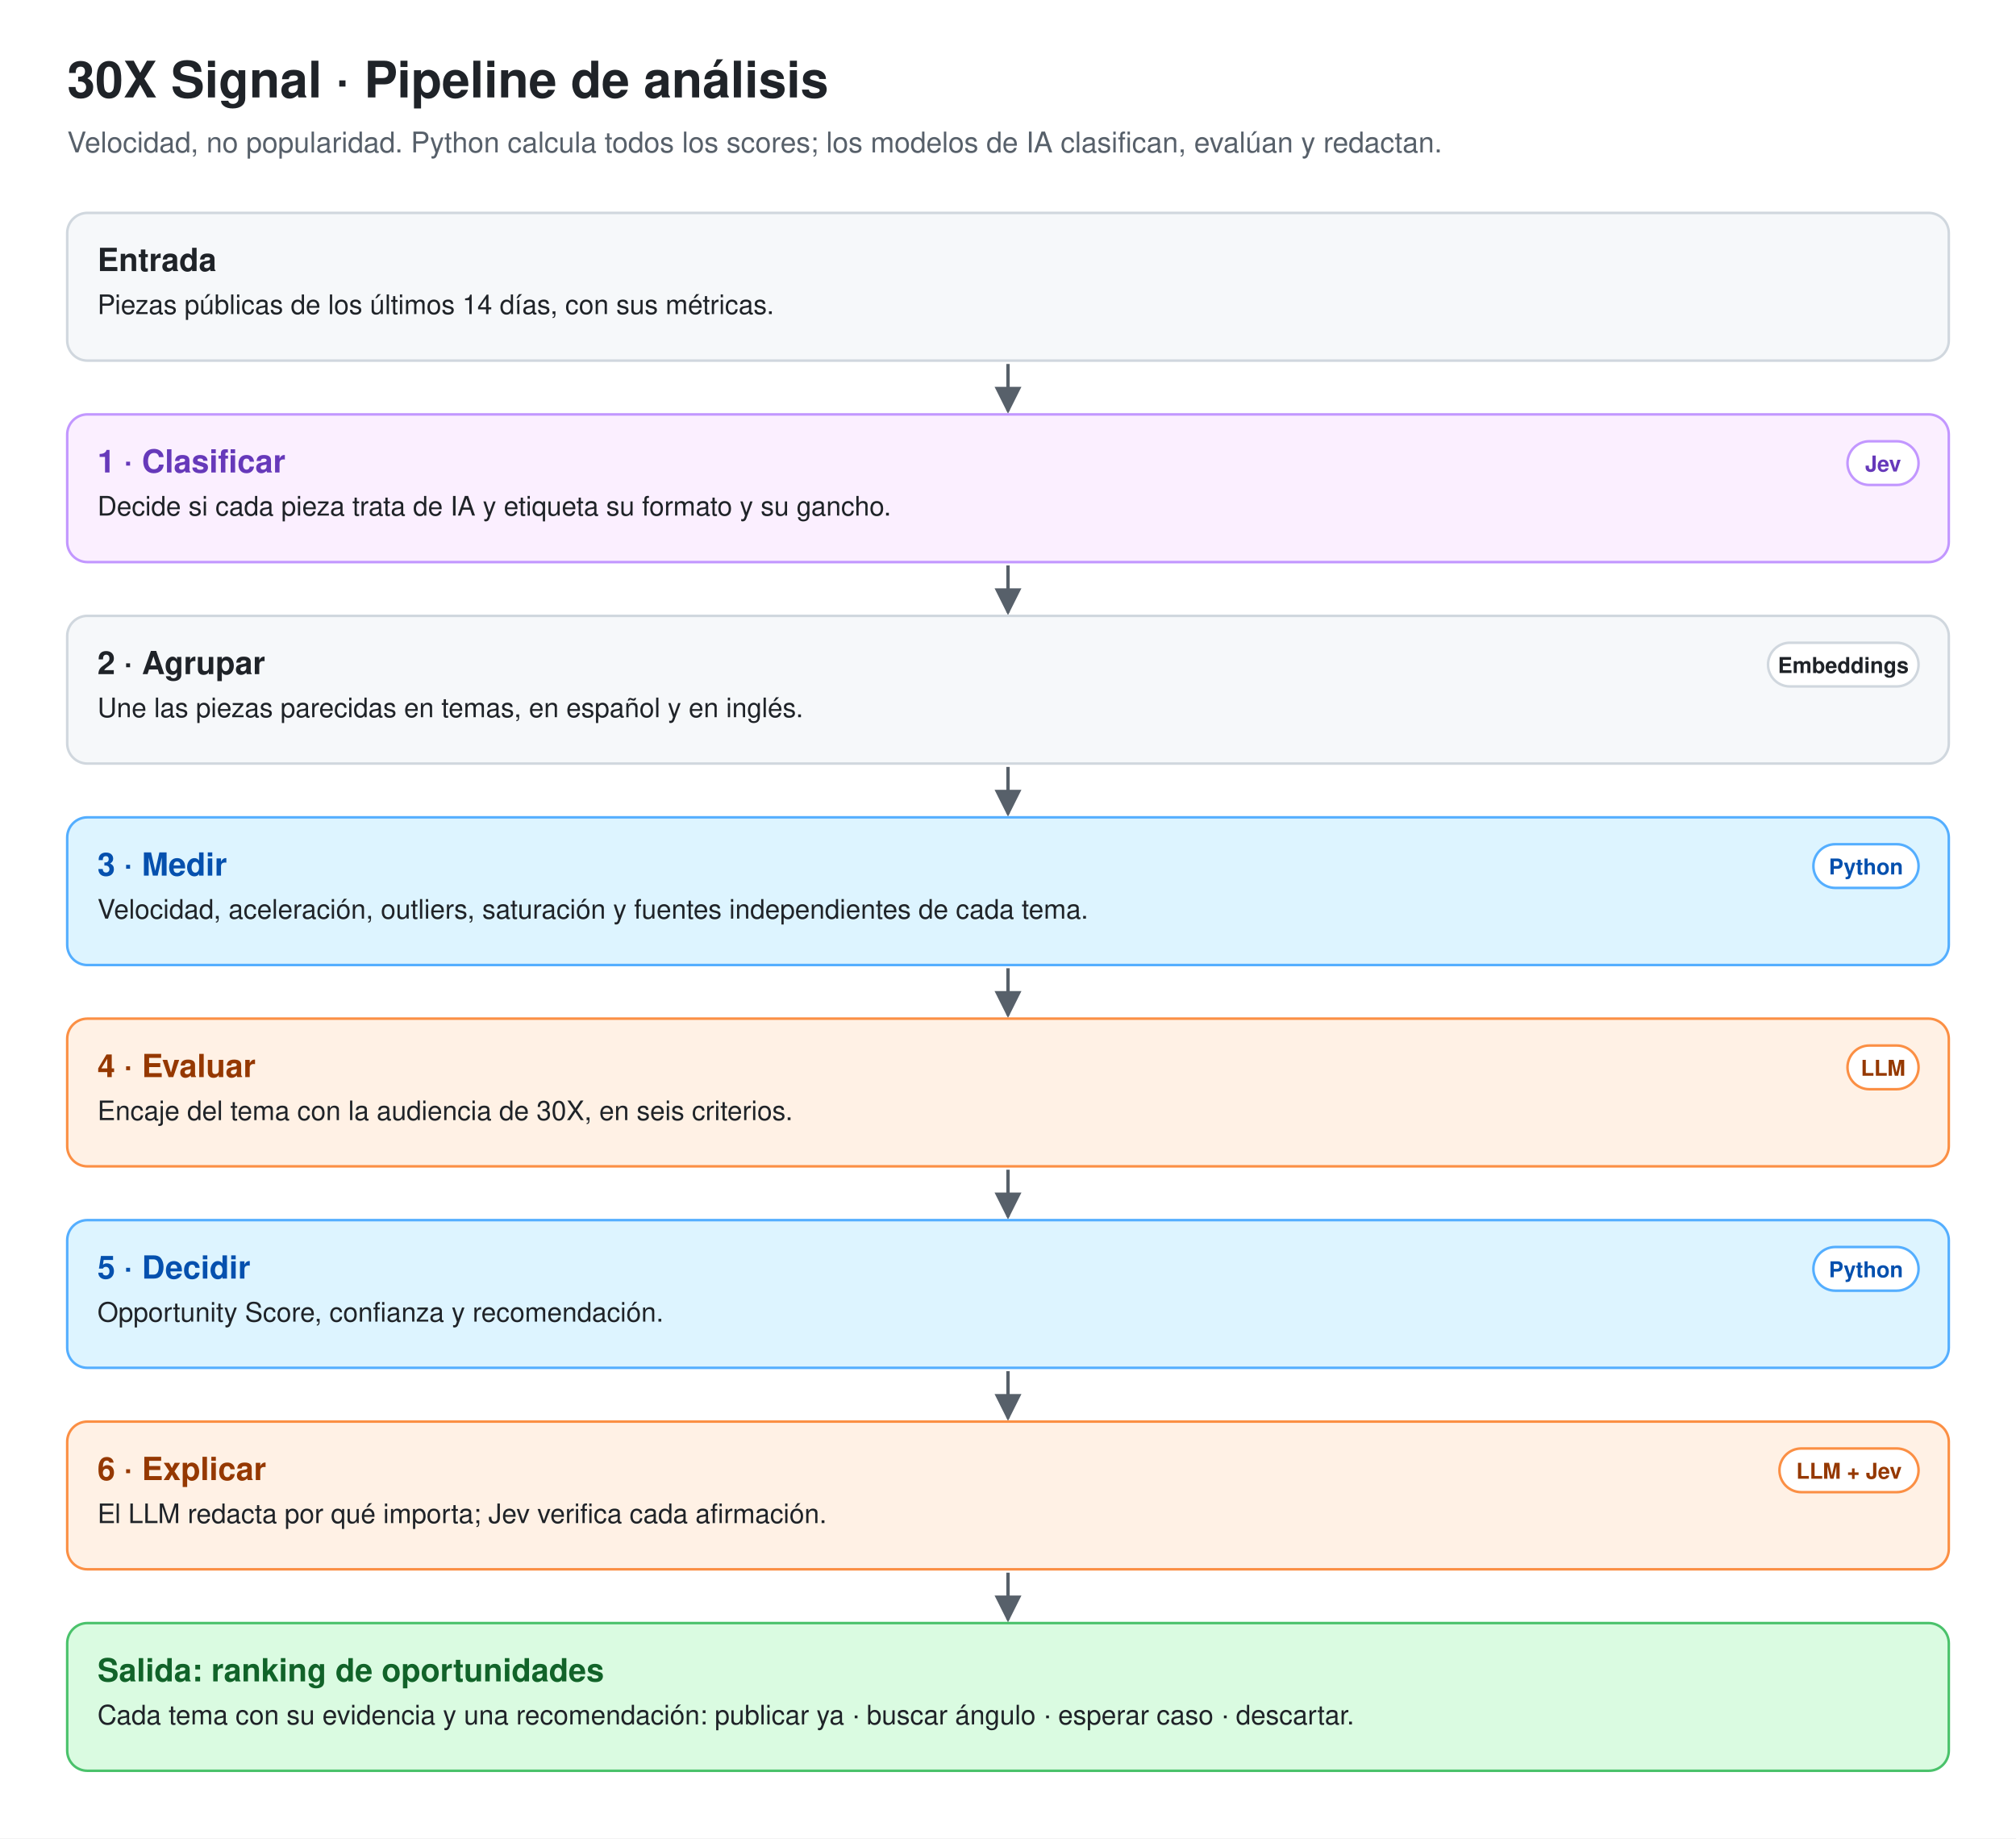
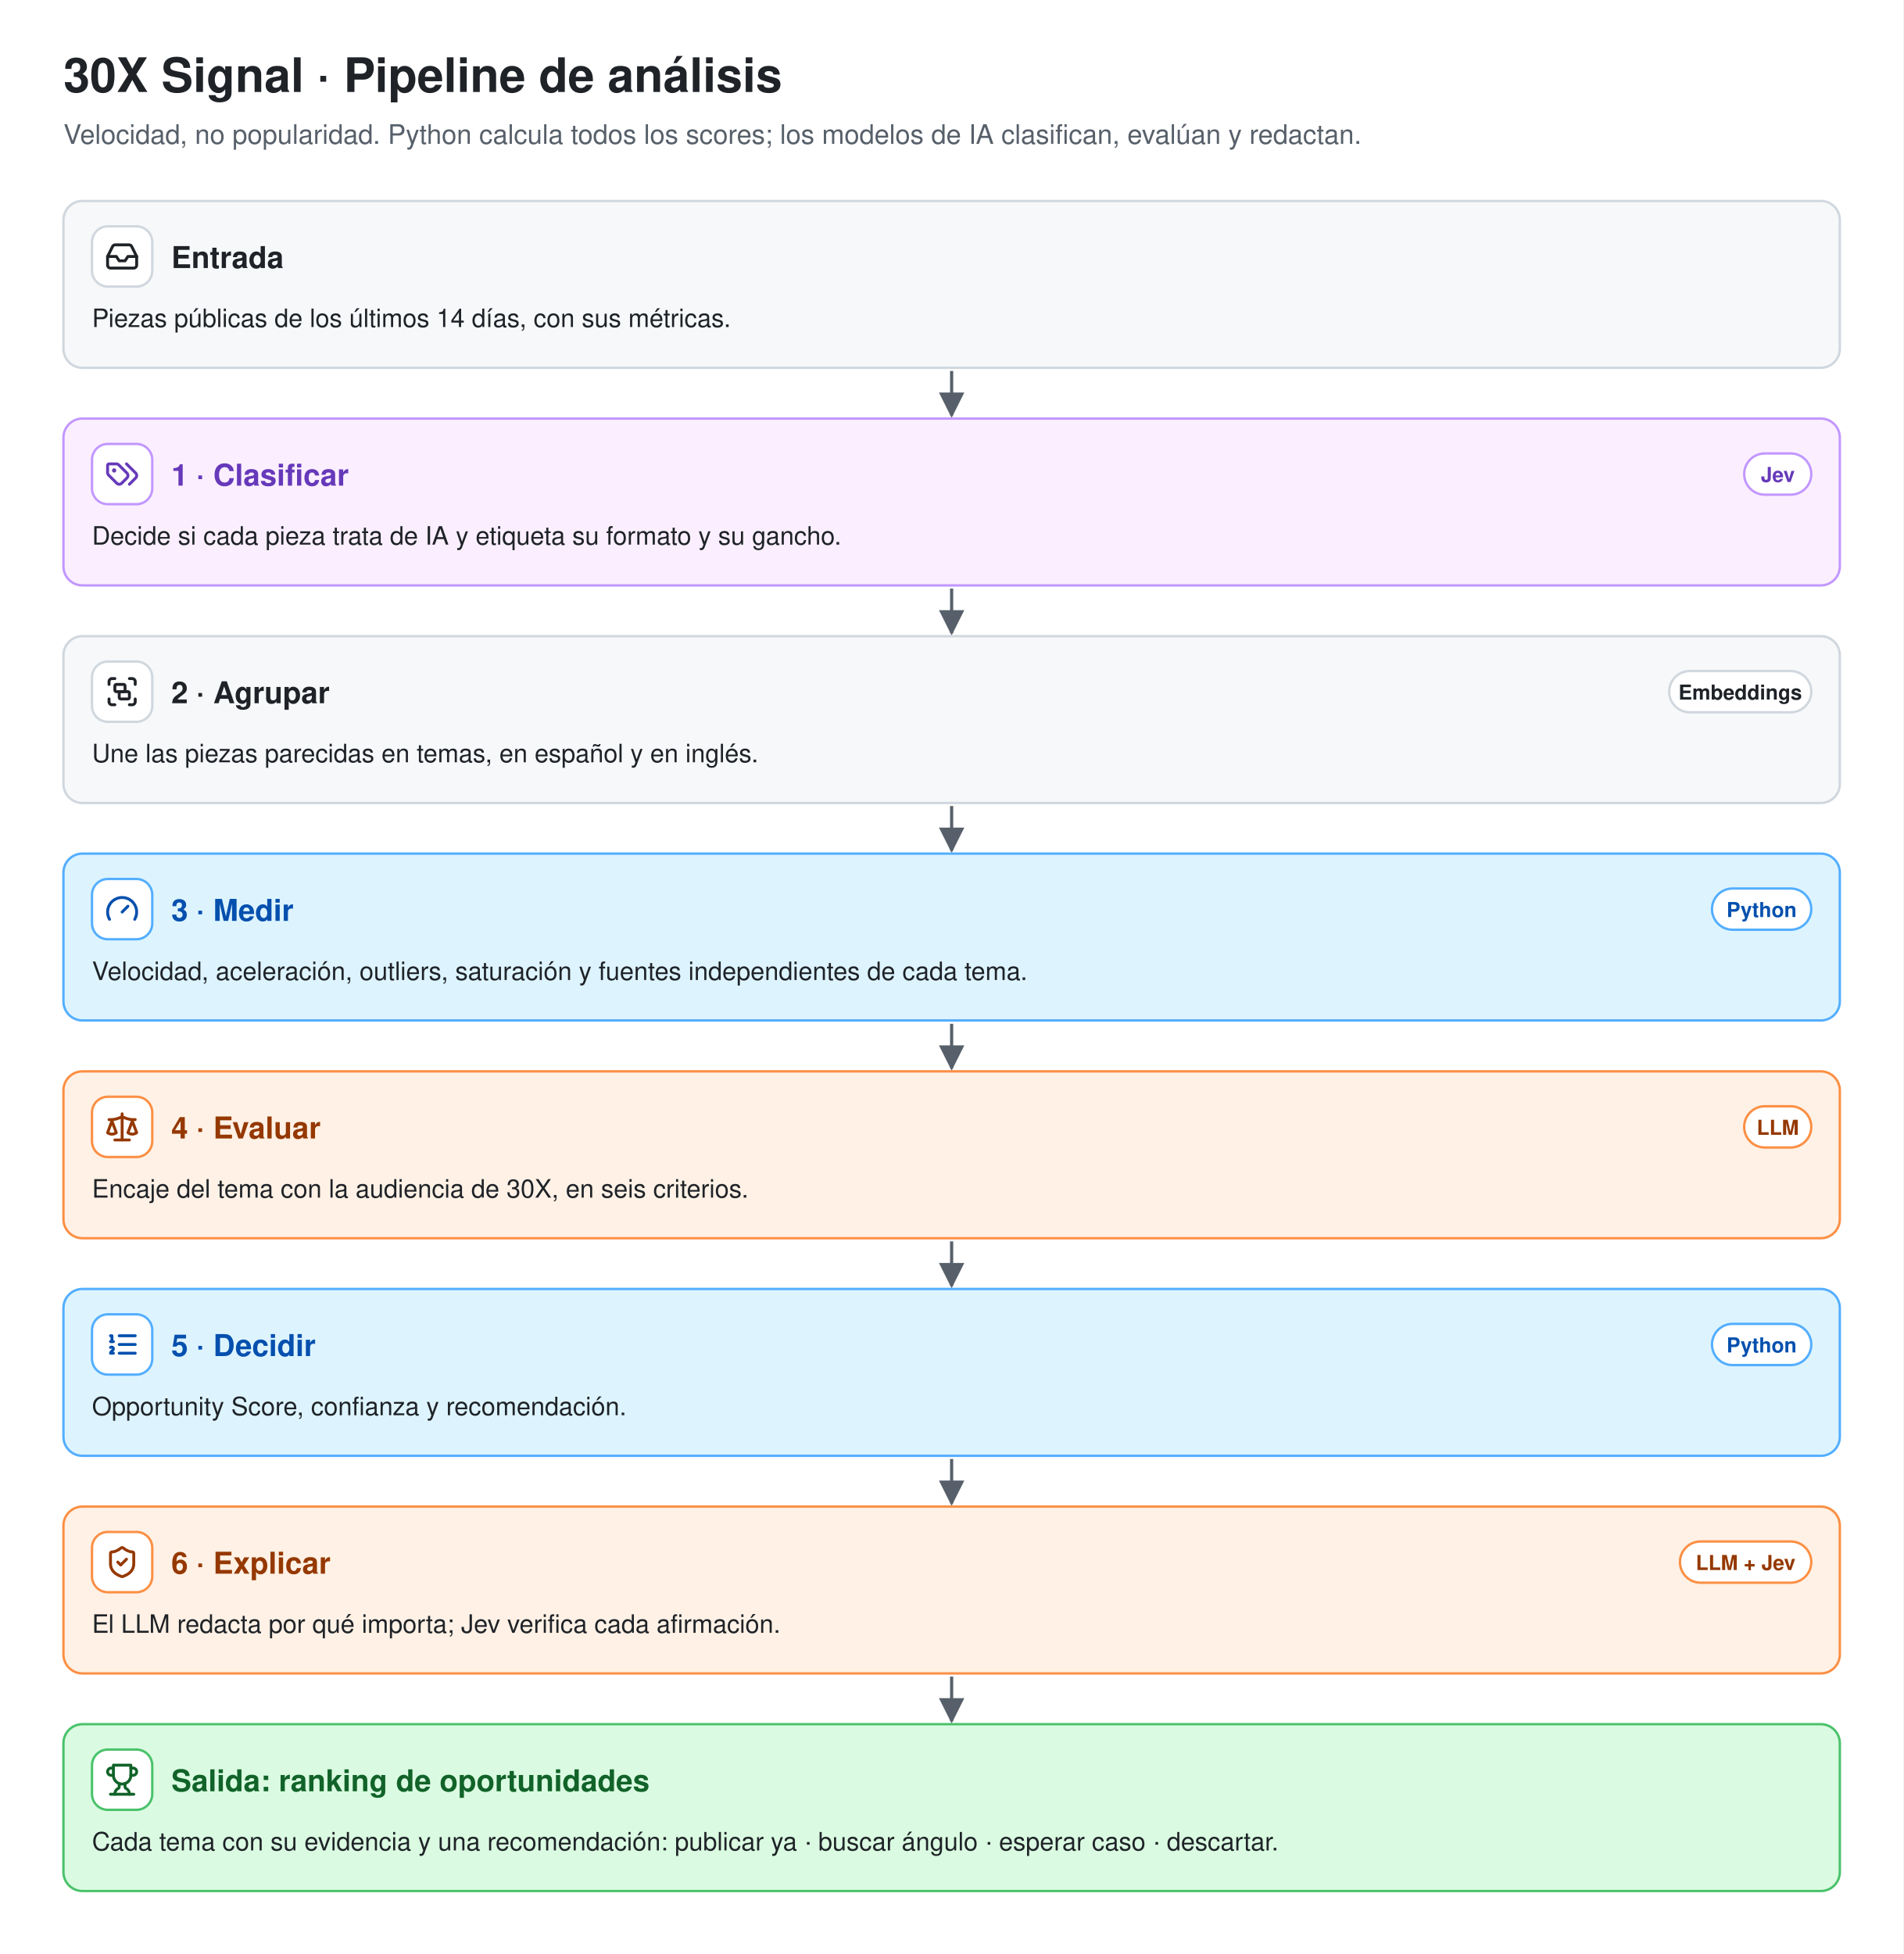
- <svg xmlns="http://www.w3.org/2000/svg" width="1200" height="1094" viewBox="0 0 1200 1094" role="img" aria-labelledby="t d">
+ <svg xmlns="http://www.w3.org/2000/svg" width="1200" height="1232" viewBox="0 0 1200 1232" role="img" aria-labelledby="t d">
  <defs>
    <marker id="arrow" viewBox="0 0 10 10" refX="9" refY="5" markerWidth="8" markerHeight="8" orient="auto-start-reverse">
      <path d="M0 0L10 5L0 10z" fill="#57606a" />
    </marker>
  </defs>
-   <rect width="1200" height="1094" fill="#ffffff" />
+   <rect width="1200" height="1232" fill="#ffffff" />
  <text x="40.0" y="58.0" font-family="-apple-system, BlinkMacSystemFont, 'Segoe UI', Helvetica, Arial, sans-serif" font-size="30" font-weight="700" fill="#1f2328" text-anchor="start">30X Signal · Pipeline de análisis</text>
  <text x="40.0" y="90.7" font-family="-apple-system, BlinkMacSystemFont, 'Segoe UI', Helvetica, Arial, sans-serif" font-size="17" font-weight="400" fill="#57606a" text-anchor="start">Velocidad, no popularidad. Python calcula todos los scores; los modelos de IA clasifican, evalúan y redactan.</text>
-   <rect x="40.0" y="126.7" width="1120.0" height="87.9" rx="12" fill="#f6f8fa" stroke="#d0d7de" stroke-width="1.5" />
-   <text x="58.0" y="161.3" font-family="-apple-system, BlinkMacSystemFont, 'Segoe UI', Helvetica, Arial, sans-serif" font-size="19" font-weight="650" fill="#1f2328" text-anchor="start">Entrada</text>
-   <text x="58.0" y="186.9" font-family="-apple-system, BlinkMacSystemFont, 'Segoe UI', Helvetica, Arial, sans-serif" font-size="16" font-weight="400" fill="#1f2328" text-anchor="start">Piezas públicas de los últimos 14 días, con sus métricas.</text>
-   <line x1="600.0" y1="216.6" x2="600.0" y2="244.6" stroke="#57606a" stroke-width="2" marker-end="url(#arrow)" />
-   <rect x="40.0" y="246.6" width="1120.0" height="87.9" rx="12" fill="#fbefff" stroke="#c297ff" stroke-width="1.5" />
-   <text x="58.0" y="281.2" font-family="-apple-system, BlinkMacSystemFont, 'Segoe UI', Helvetica, Arial, sans-serif" font-size="19" font-weight="650" fill="#6639ba" text-anchor="start">1 · Clasificar</text>
-   <rect x="1099.7" y="262.6" width="42.3" height="26.0" rx="13" fill="#ffffff" stroke="#c297ff" stroke-width="1.5" />
-   <text x="1120.9" y="280.6" font-family="-apple-system, BlinkMacSystemFont, 'Segoe UI', Helvetica, Arial, sans-serif" font-size="13" font-weight="600" fill="#6639ba" text-anchor="middle">Jev</text>
-   <text x="58.0" y="306.8" font-family="-apple-system, BlinkMacSystemFont, 'Segoe UI', Helvetica, Arial, sans-serif" font-size="16" font-weight="400" fill="#1f2328" text-anchor="start">Decide si cada pieza trata de IA y etiqueta su formato y su gancho.</text>
-   <line x1="600.0" y1="336.5" x2="600.0" y2="364.5" stroke="#57606a" stroke-width="2" marker-end="url(#arrow)" />
-   <rect x="40.0" y="366.5" width="1120.0" height="87.9" rx="12" fill="#f6f8fa" stroke="#d0d7de" stroke-width="1.5" />
-   <text x="58.0" y="401.2" font-family="-apple-system, BlinkMacSystemFont, 'Segoe UI', Helvetica, Arial, sans-serif" font-size="19" font-weight="650" fill="#1f2328" text-anchor="start">2 · Agrupar</text>
-   <rect x="1052.4" y="382.5" width="89.6" height="26.0" rx="13" fill="#ffffff" stroke="#d0d7de" stroke-width="1.5" />
-   <text x="1097.2" y="400.5" font-family="-apple-system, BlinkMacSystemFont, 'Segoe UI', Helvetica, Arial, sans-serif" font-size="13" font-weight="600" fill="#1f2328" text-anchor="middle">Embeddings</text>
-   <text x="58.0" y="426.8" font-family="-apple-system, BlinkMacSystemFont, 'Segoe UI', Helvetica, Arial, sans-serif" font-size="16" font-weight="400" fill="#1f2328" text-anchor="start">Une las piezas parecidas en temas, en español y en inglés.</text>
-   <line x1="600.0" y1="456.4" x2="600.0" y2="484.4" stroke="#57606a" stroke-width="2" marker-end="url(#arrow)" />
-   <rect x="40.0" y="486.4" width="1120.0" height="87.9" rx="12" fill="#ddf4ff" stroke="#54aeff" stroke-width="1.5" />
-   <text x="58.0" y="521.1" font-family="-apple-system, BlinkMacSystemFont, 'Segoe UI', Helvetica, Arial, sans-serif" font-size="19" font-weight="650" fill="#0550ae" text-anchor="start">3 · Medir</text>
-   <rect x="1079.4" y="502.4" width="62.6" height="26.0" rx="13" fill="#ffffff" stroke="#54aeff" stroke-width="1.5" />
-   <text x="1110.7" y="520.4" font-family="-apple-system, BlinkMacSystemFont, 'Segoe UI', Helvetica, Arial, sans-serif" font-size="13" font-weight="600" fill="#0550ae" text-anchor="middle">Python</text>
-   <text x="58.0" y="546.7" font-family="-apple-system, BlinkMacSystemFont, 'Segoe UI', Helvetica, Arial, sans-serif" font-size="16" font-weight="400" fill="#1f2328" text-anchor="start">Velocidad, aceleración, outliers, saturación y fuentes independientes de cada tema.</text>
-   <line x1="600.0" y1="576.2" x2="600.0" y2="604.2" stroke="#57606a" stroke-width="2" marker-end="url(#arrow)" />
-   <rect x="40.0" y="606.2" width="1120.0" height="87.9" rx="12" fill="#fff1e5" stroke="#fb8f44" stroke-width="1.5" />
-   <text x="58.0" y="641.0" font-family="-apple-system, BlinkMacSystemFont, 'Segoe UI', Helvetica, Arial, sans-serif" font-size="19" font-weight="650" fill="#953800" text-anchor="start">4 · Evaluar</text>
-   <rect x="1099.7" y="622.2" width="42.3" height="26.0" rx="13" fill="#ffffff" stroke="#fb8f44" stroke-width="1.5" />
-   <text x="1120.9" y="640.2" font-family="-apple-system, BlinkMacSystemFont, 'Segoe UI', Helvetica, Arial, sans-serif" font-size="13" font-weight="600" fill="#953800" text-anchor="middle">LLM</text>
-   <text x="58.0" y="666.6" font-family="-apple-system, BlinkMacSystemFont, 'Segoe UI', Helvetica, Arial, sans-serif" font-size="16" font-weight="400" fill="#1f2328" text-anchor="start">Encaje del tema con la audiencia de 30X, en seis criterios.</text>
-   <line x1="600.0" y1="696.1" x2="600.0" y2="724.1" stroke="#57606a" stroke-width="2" marker-end="url(#arrow)" />
-   <rect x="40.0" y="726.1" width="1120.0" height="87.9" rx="12" fill="#ddf4ff" stroke="#54aeff" stroke-width="1.5" />
-   <text x="58.0" y="760.9" font-family="-apple-system, BlinkMacSystemFont, 'Segoe UI', Helvetica, Arial, sans-serif" font-size="19" font-weight="650" fill="#0550ae" text-anchor="start">5 · Decidir</text>
-   <rect x="1079.4" y="742.1" width="62.6" height="26.0" rx="13" fill="#ffffff" stroke="#54aeff" stroke-width="1.5" />
-   <text x="1110.7" y="760.1" font-family="-apple-system, BlinkMacSystemFont, 'Segoe UI', Helvetica, Arial, sans-serif" font-size="13" font-weight="600" fill="#0550ae" text-anchor="middle">Python</text>
-   <text x="58.0" y="786.5" font-family="-apple-system, BlinkMacSystemFont, 'Segoe UI', Helvetica, Arial, sans-serif" font-size="16" font-weight="400" fill="#1f2328" text-anchor="start">Opportunity Score, confianza y recomendación.</text>
-   <line x1="600.0" y1="816.0" x2="600.0" y2="844.0" stroke="#57606a" stroke-width="2" marker-end="url(#arrow)" />
-   <rect x="40.0" y="846.0" width="1120.0" height="87.9" rx="12" fill="#fff1e5" stroke="#fb8f44" stroke-width="1.5" />
-   <text x="58.0" y="880.8" font-family="-apple-system, BlinkMacSystemFont, 'Segoe UI', Helvetica, Arial, sans-serif" font-size="19" font-weight="650" fill="#953800" text-anchor="start">6 · Explicar</text>
-   <rect x="1059.2" y="862.0" width="82.8" height="26.0" rx="13" fill="#ffffff" stroke="#fb8f44" stroke-width="1.5" />
-   <text x="1100.6" y="880.0" font-family="-apple-system, BlinkMacSystemFont, 'Segoe UI', Helvetica, Arial, sans-serif" font-size="13" font-weight="600" fill="#953800" text-anchor="middle">LLM + Jev</text>
-   <text x="58.0" y="906.4" font-family="-apple-system, BlinkMacSystemFont, 'Segoe UI', Helvetica, Arial, sans-serif" font-size="16" font-weight="400" fill="#1f2328" text-anchor="start">El LLM redacta por qué importa; Jev verifica cada afirmación.</text>
-   <line x1="600.0" y1="935.9" x2="600.0" y2="963.9" stroke="#57606a" stroke-width="2" marker-end="url(#arrow)" />
-   <rect x="40.0" y="965.9" width="1120.0" height="87.9" rx="12" fill="#dafbe1" stroke="#4ac26b" stroke-width="1.5" />
-   <text x="58.0" y="1000.6" font-family="-apple-system, BlinkMacSystemFont, 'Segoe UI', Helvetica, Arial, sans-serif" font-size="19" font-weight="650" fill="#116329" text-anchor="start">Salida: ranking de oportunidades</text>
-   <text x="58.0" y="1026.2" font-family="-apple-system, BlinkMacSystemFont, 'Segoe UI', Helvetica, Arial, sans-serif" font-size="16" font-weight="400" fill="#1f2328" text-anchor="start">Cada tema con su evidencia y una recomendación: publicar ya · buscar ángulo · esperar caso · descartar.</text>
+   <rect x="40.0" y="126.7" width="1120.0" height="105.2" rx="12" fill="#f6f8fa" stroke="#d0d7de" stroke-width="1.5" />
+   <rect x="58.0" y="142.7" width="38.0" height="38.0" rx="10" fill="#ffffff" stroke="#d0d7de" stroke-width="1.5" />
+   <g transform="translate(66.0 150.7) scale(0.9167)" fill="none" stroke="#1f2328" stroke-width="2" stroke-linecap="round" stroke-linejoin="round">
+     <polyline points="22 12 16 12 14 15 10 15 8 12 2 12" />
+     <path d="M5.45 5.11 2 12v6a2 2 0 0 0 2 2h16a2 2 0 0 0 2-2v-6l-3.45-6.89A2 2 0 0 0 16.76 4H7.24a2 2 0 0 0-1.79 1.11z" />
+   </g>
+   <text x="108.0" y="169.0" font-family="-apple-system, BlinkMacSystemFont, 'Segoe UI', Helvetica, Arial, sans-serif" font-size="19" font-weight="650" fill="#1f2328" text-anchor="start">Entrada</text>
+   <text x="58.0" y="206.2" font-family="-apple-system, BlinkMacSystemFont, 'Segoe UI', Helvetica, Arial, sans-serif" font-size="16" font-weight="400" fill="#1f2328" text-anchor="start">Piezas públicas de los últimos 14 días, con sus métricas.</text>
+   <line x1="600.0" y1="233.9" x2="600.0" y2="261.9" stroke="#57606a" stroke-width="2" marker-end="url(#arrow)" />
+   <rect x="40.0" y="263.9" width="1120.0" height="105.2" rx="12" fill="#fbefff" stroke="#c297ff" stroke-width="1.5" />
+   <rect x="58.0" y="279.9" width="38.0" height="38.0" rx="10" fill="#ffffff" stroke="#c297ff" stroke-width="1.5" />
+   <g transform="translate(66.0 287.9) scale(0.9167)" fill="none" stroke="#6639ba" stroke-width="2" stroke-linecap="round" stroke-linejoin="round">
+     <path d="m15 5 6.3 6.3a2.4 2.4 0 0 1 0 3.4L17 19" />
+     <path d="M9.586 5.586A2 2 0 0 0 8.172 5H3a1 1 0 0 0-1 1v5.172a2 2 0 0 0 .586 1.414L8.29 18.29a2.426 2.426 0 0 0 3.42 0l3.58-3.58a2.426 2.426 0 0 0 0-3.42z" />
+     <circle cx="6.5" cy="9.5" r=".5" fill="currentColor" />
+   </g>
+   <text x="108.0" y="306.2" font-family="-apple-system, BlinkMacSystemFont, 'Segoe UI', Helvetica, Arial, sans-serif" font-size="19" font-weight="650" fill="#6639ba" text-anchor="start">1 · Clasificar</text>
+   <rect x="1099.7" y="285.9" width="42.3" height="26.0" rx="13" fill="#ffffff" stroke="#c297ff" stroke-width="1.5" />
+   <text x="1120.9" y="303.9" font-family="-apple-system, BlinkMacSystemFont, 'Segoe UI', Helvetica, Arial, sans-serif" font-size="13" font-weight="600" fill="#6639ba" text-anchor="middle">Jev</text>
+   <text x="58.0" y="343.4" font-family="-apple-system, BlinkMacSystemFont, 'Segoe UI', Helvetica, Arial, sans-serif" font-size="16" font-weight="400" fill="#1f2328" text-anchor="start">Decide si cada pieza trata de IA y etiqueta su formato y su gancho.</text>
+   <line x1="600.0" y1="371.1" x2="600.0" y2="399.1" stroke="#57606a" stroke-width="2" marker-end="url(#arrow)" />
+   <rect x="40.0" y="401.1" width="1120.0" height="105.2" rx="12" fill="#f6f8fa" stroke="#d0d7de" stroke-width="1.5" />
+   <rect x="58.0" y="417.1" width="38.0" height="38.0" rx="10" fill="#ffffff" stroke="#d0d7de" stroke-width="1.5" />
+   <g transform="translate(66.0 425.1) scale(0.9167)" fill="none" stroke="#1f2328" stroke-width="2" stroke-linecap="round" stroke-linejoin="round">
+     <path d="M3 7V5c0-1.1.9-2 2-2h2" />
+     <path d="M17 3h2c1.1 0 2 .9 2 2v2" />
+     <path d="M21 17v2c0 1.1-.9 2-2 2h-2" />
+     <path d="M7 21H5c-1.1 0-2-.9-2-2v-2" />
+     <rect width="7" height="5" x="7" y="7" rx="1" />
+     <rect width="7" height="5" x="10" y="12" rx="1" />
+   </g>
+   <text x="108.0" y="443.4" font-family="-apple-system, BlinkMacSystemFont, 'Segoe UI', Helvetica, Arial, sans-serif" font-size="19" font-weight="650" fill="#1f2328" text-anchor="start">2 · Agrupar</text>
+   <rect x="1052.4" y="423.1" width="89.6" height="26.0" rx="13" fill="#ffffff" stroke="#d0d7de" stroke-width="1.5" />
+   <text x="1097.2" y="441.1" font-family="-apple-system, BlinkMacSystemFont, 'Segoe UI', Helvetica, Arial, sans-serif" font-size="13" font-weight="600" fill="#1f2328" text-anchor="middle">Embeddings</text>
+   <text x="58.0" y="480.6" font-family="-apple-system, BlinkMacSystemFont, 'Segoe UI', Helvetica, Arial, sans-serif" font-size="16" font-weight="400" fill="#1f2328" text-anchor="start">Une las piezas parecidas en temas, en español y en inglés.</text>
+   <line x1="600.0" y1="508.2" x2="600.0" y2="536.2" stroke="#57606a" stroke-width="2" marker-end="url(#arrow)" />
+   <rect x="40.0" y="538.2" width="1120.0" height="105.2" rx="12" fill="#ddf4ff" stroke="#54aeff" stroke-width="1.5" />
+   <rect x="58.0" y="554.2" width="38.0" height="38.0" rx="10" fill="#ffffff" stroke="#54aeff" stroke-width="1.5" />
+   <g transform="translate(66.0 562.2) scale(0.9167)" fill="none" stroke="#0550ae" stroke-width="2" stroke-linecap="round" stroke-linejoin="round">
+     <path d="m12 14 4-4" />
+     <path d="M3.34 19a10 10 0 1 1 17.32 0" />
+   </g>
+   <text x="108.0" y="580.6" font-family="-apple-system, BlinkMacSystemFont, 'Segoe UI', Helvetica, Arial, sans-serif" font-size="19" font-weight="650" fill="#0550ae" text-anchor="start">3 · Medir</text>
+   <rect x="1079.4" y="560.2" width="62.6" height="26.0" rx="13" fill="#ffffff" stroke="#54aeff" stroke-width="1.5" />
+   <text x="1110.7" y="578.2" font-family="-apple-system, BlinkMacSystemFont, 'Segoe UI', Helvetica, Arial, sans-serif" font-size="13" font-weight="600" fill="#0550ae" text-anchor="middle">Python</text>
+   <text x="58.0" y="617.9" font-family="-apple-system, BlinkMacSystemFont, 'Segoe UI', Helvetica, Arial, sans-serif" font-size="16" font-weight="400" fill="#1f2328" text-anchor="start">Velocidad, aceleración, outliers, saturación y fuentes independientes de cada tema.</text>
+   <line x1="600.0" y1="645.5" x2="600.0" y2="673.5" stroke="#57606a" stroke-width="2" marker-end="url(#arrow)" />
+   <rect x="40.0" y="675.5" width="1120.0" height="105.2" rx="12" fill="#fff1e5" stroke="#fb8f44" stroke-width="1.5" />
+   <rect x="58.0" y="691.5" width="38.0" height="38.0" rx="10" fill="#ffffff" stroke="#fb8f44" stroke-width="1.5" />
+   <g transform="translate(66.0 699.5) scale(0.9167)" fill="none" stroke="#953800" stroke-width="2" stroke-linecap="round" stroke-linejoin="round">
+     <path d="m16 16 3-8 3 8c-.87.65-1.92 1-3 1s-2.13-.35-3-1Z" />
+     <path d="m2 16 3-8 3 8c-.87.65-1.92 1-3 1s-2.13-.35-3-1Z" />
+     <path d="M7 21h10" />
+     <path d="M12 3v18" />
+     <path d="M3 7h2c2 0 5-1 7-2 2 1 5 2 7 2h2" />
+   </g>
+   <text x="108.0" y="717.8" font-family="-apple-system, BlinkMacSystemFont, 'Segoe UI', Helvetica, Arial, sans-serif" font-size="19" font-weight="650" fill="#953800" text-anchor="start">4 · Evaluar</text>
+   <rect x="1099.7" y="697.5" width="42.3" height="26.0" rx="13" fill="#ffffff" stroke="#fb8f44" stroke-width="1.5" />
+   <text x="1120.9" y="715.5" font-family="-apple-system, BlinkMacSystemFont, 'Segoe UI', Helvetica, Arial, sans-serif" font-size="13" font-weight="600" fill="#953800" text-anchor="middle">LLM</text>
+   <text x="58.0" y="755.1" font-family="-apple-system, BlinkMacSystemFont, 'Segoe UI', Helvetica, Arial, sans-serif" font-size="16" font-weight="400" fill="#1f2328" text-anchor="start">Encaje del tema con la audiencia de 30X, en seis criterios.</text>
+   <line x1="600.0" y1="782.7" x2="600.0" y2="810.7" stroke="#57606a" stroke-width="2" marker-end="url(#arrow)" />
+   <rect x="40.0" y="812.7" width="1120.0" height="105.2" rx="12" fill="#ddf4ff" stroke="#54aeff" stroke-width="1.5" />
+   <rect x="58.0" y="828.7" width="38.0" height="38.0" rx="10" fill="#ffffff" stroke="#54aeff" stroke-width="1.5" />
+   <g transform="translate(66.0 836.7) scale(0.9167)" fill="none" stroke="#0550ae" stroke-width="2" stroke-linecap="round" stroke-linejoin="round">
+     <path d="M10 12h11" />
+     <path d="M10 18h11" />
+     <path d="M10 6h11" />
+     <path d="M4 10h2" />
+     <path d="M4 6h1v4" />
+     <path d="M6 18H4c0-1 2-2 2-3s-1-1.5-2-1" />
+   </g>
+   <text x="108.0" y="855.0" font-family="-apple-system, BlinkMacSystemFont, 'Segoe UI', Helvetica, Arial, sans-serif" font-size="19" font-weight="650" fill="#0550ae" text-anchor="start">5 · Decidir</text>
+   <rect x="1079.4" y="834.7" width="62.6" height="26.0" rx="13" fill="#ffffff" stroke="#54aeff" stroke-width="1.5" />
+   <text x="1110.7" y="852.7" font-family="-apple-system, BlinkMacSystemFont, 'Segoe UI', Helvetica, Arial, sans-serif" font-size="13" font-weight="600" fill="#0550ae" text-anchor="middle">Python</text>
+   <text x="58.0" y="892.3" font-family="-apple-system, BlinkMacSystemFont, 'Segoe UI', Helvetica, Arial, sans-serif" font-size="16" font-weight="400" fill="#1f2328" text-anchor="start">Opportunity Score, confianza y recomendación.</text>
+   <line x1="600.0" y1="919.9" x2="600.0" y2="947.9" stroke="#57606a" stroke-width="2" marker-end="url(#arrow)" />
+   <rect x="40.0" y="949.9" width="1120.0" height="105.2" rx="12" fill="#fff1e5" stroke="#fb8f44" stroke-width="1.5" />
+   <rect x="58.0" y="965.9" width="38.0" height="38.0" rx="10" fill="#ffffff" stroke="#fb8f44" stroke-width="1.5" />
+   <g transform="translate(66.0 973.9) scale(0.9167)" fill="none" stroke="#953800" stroke-width="2" stroke-linecap="round" stroke-linejoin="round">
+     <path d="M20 13c0 5-3.5 7.5-7.66 8.95a1 1 0 0 1-.67-.01C7.5 20.5 4 18 4 13V6a1 1 0 0 1 1-1c2 0 4.5-1.2 6.24-2.72a1.17 1.17 0 0 1 1.52 0C14.51 3.81 17 5 19 5a1 1 0 0 1 1 1z" />
+     <path d="m9 12 2 2 4-4" />
+   </g>
+   <text x="108.0" y="992.2" font-family="-apple-system, BlinkMacSystemFont, 'Segoe UI', Helvetica, Arial, sans-serif" font-size="19" font-weight="650" fill="#953800" text-anchor="start">6 · Explicar</text>
+   <rect x="1059.2" y="971.9" width="82.8" height="26.0" rx="13" fill="#ffffff" stroke="#fb8f44" stroke-width="1.5" />
+   <text x="1100.6" y="989.9" font-family="-apple-system, BlinkMacSystemFont, 'Segoe UI', Helvetica, Arial, sans-serif" font-size="13" font-weight="600" fill="#953800" text-anchor="middle">LLM + Jev</text>
+   <text x="58.0" y="1029.5" font-family="-apple-system, BlinkMacSystemFont, 'Segoe UI', Helvetica, Arial, sans-serif" font-size="16" font-weight="400" fill="#1f2328" text-anchor="start">El LLM redacta por qué importa; Jev verifica cada afirmación.</text>
+   <line x1="600.0" y1="1057.1" x2="600.0" y2="1085.1" stroke="#57606a" stroke-width="2" marker-end="url(#arrow)" />
+   <rect x="40.0" y="1087.1" width="1120.0" height="105.2" rx="12" fill="#dafbe1" stroke="#4ac26b" stroke-width="1.5" />
+   <rect x="58.0" y="1103.1" width="38.0" height="38.0" rx="10" fill="#ffffff" stroke="#4ac26b" stroke-width="1.5" />
+   <g transform="translate(66.0 1111.1) scale(0.9167)" fill="none" stroke="#116329" stroke-width="2" stroke-linecap="round" stroke-linejoin="round">
+     <path d="M6 9H4.5a2.5 2.5 0 0 1 0-5H6" />
+     <path d="M18 9h1.5a2.5 2.5 0 0 0 0-5H18" />
+     <path d="M4 22h16" />
+     <path d="M10 14.66V17c0 .55-.47.98-.97 1.21C7.85 18.75 7 20.24 7 22" />
+     <path d="M14 14.66V17c0 .55.47.98.97 1.21C16.15 18.75 17 20.24 17 22" />
+     <path d="M18 2H6v7a6 6 0 0 0 12 0V2Z" />
+   </g>
+   <text x="108.0" y="1129.4" font-family="-apple-system, BlinkMacSystemFont, 'Segoe UI', Helvetica, Arial, sans-serif" font-size="19" font-weight="650" fill="#116329" text-anchor="start">Salida: ranking de oportunidades</text>
+   <text x="58.0" y="1166.7" font-family="-apple-system, BlinkMacSystemFont, 'Segoe UI', Helvetica, Arial, sans-serif" font-size="16" font-weight="400" fill="#1f2328" text-anchor="start">Cada tema con su evidencia y una recomendación: publicar ya · buscar ángulo · esperar caso · descartar.</text>
</svg>
